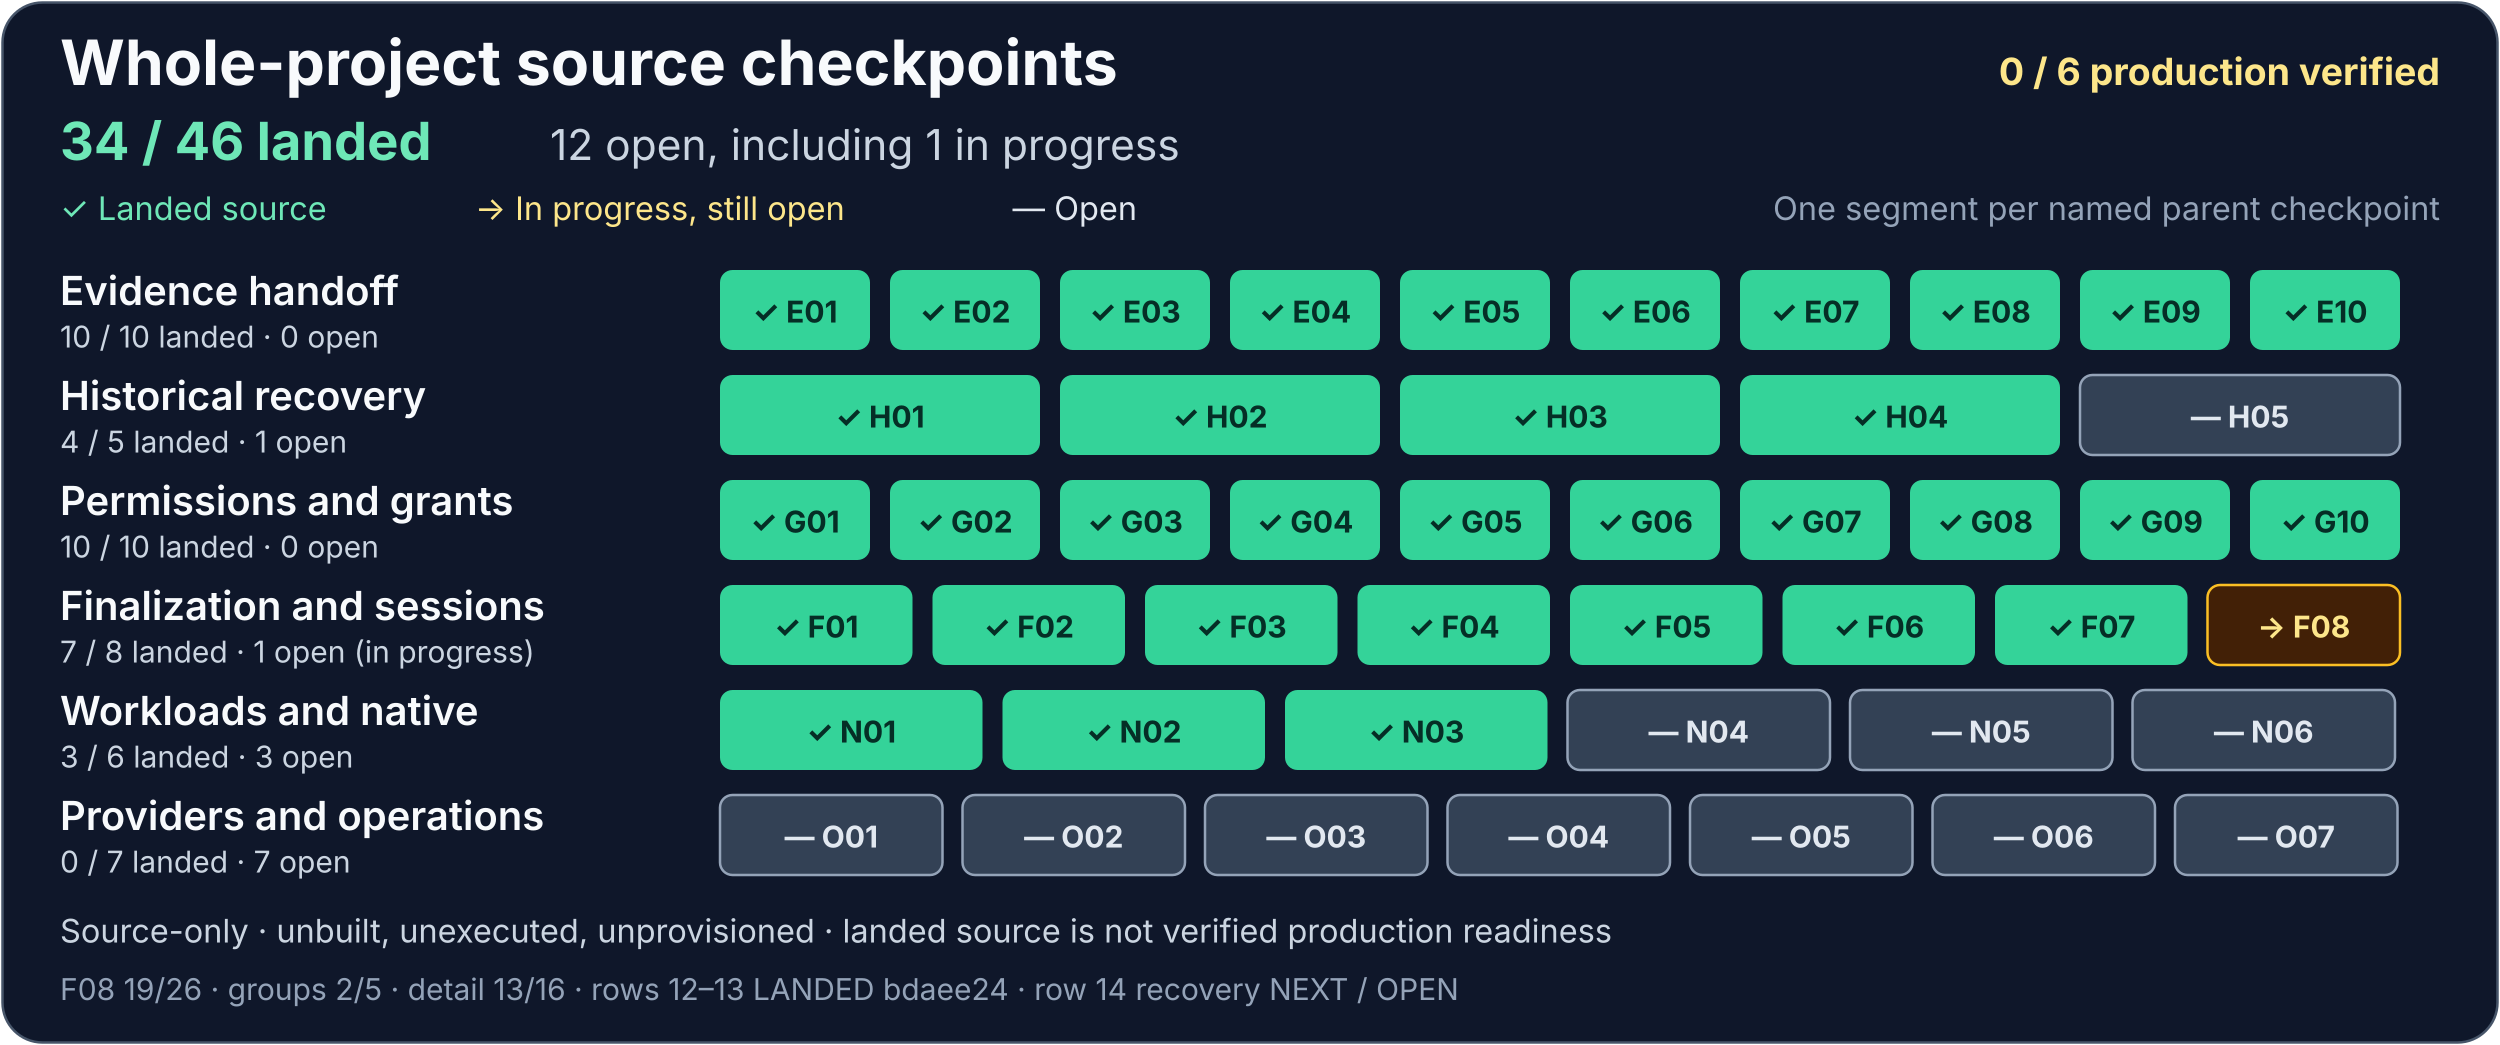
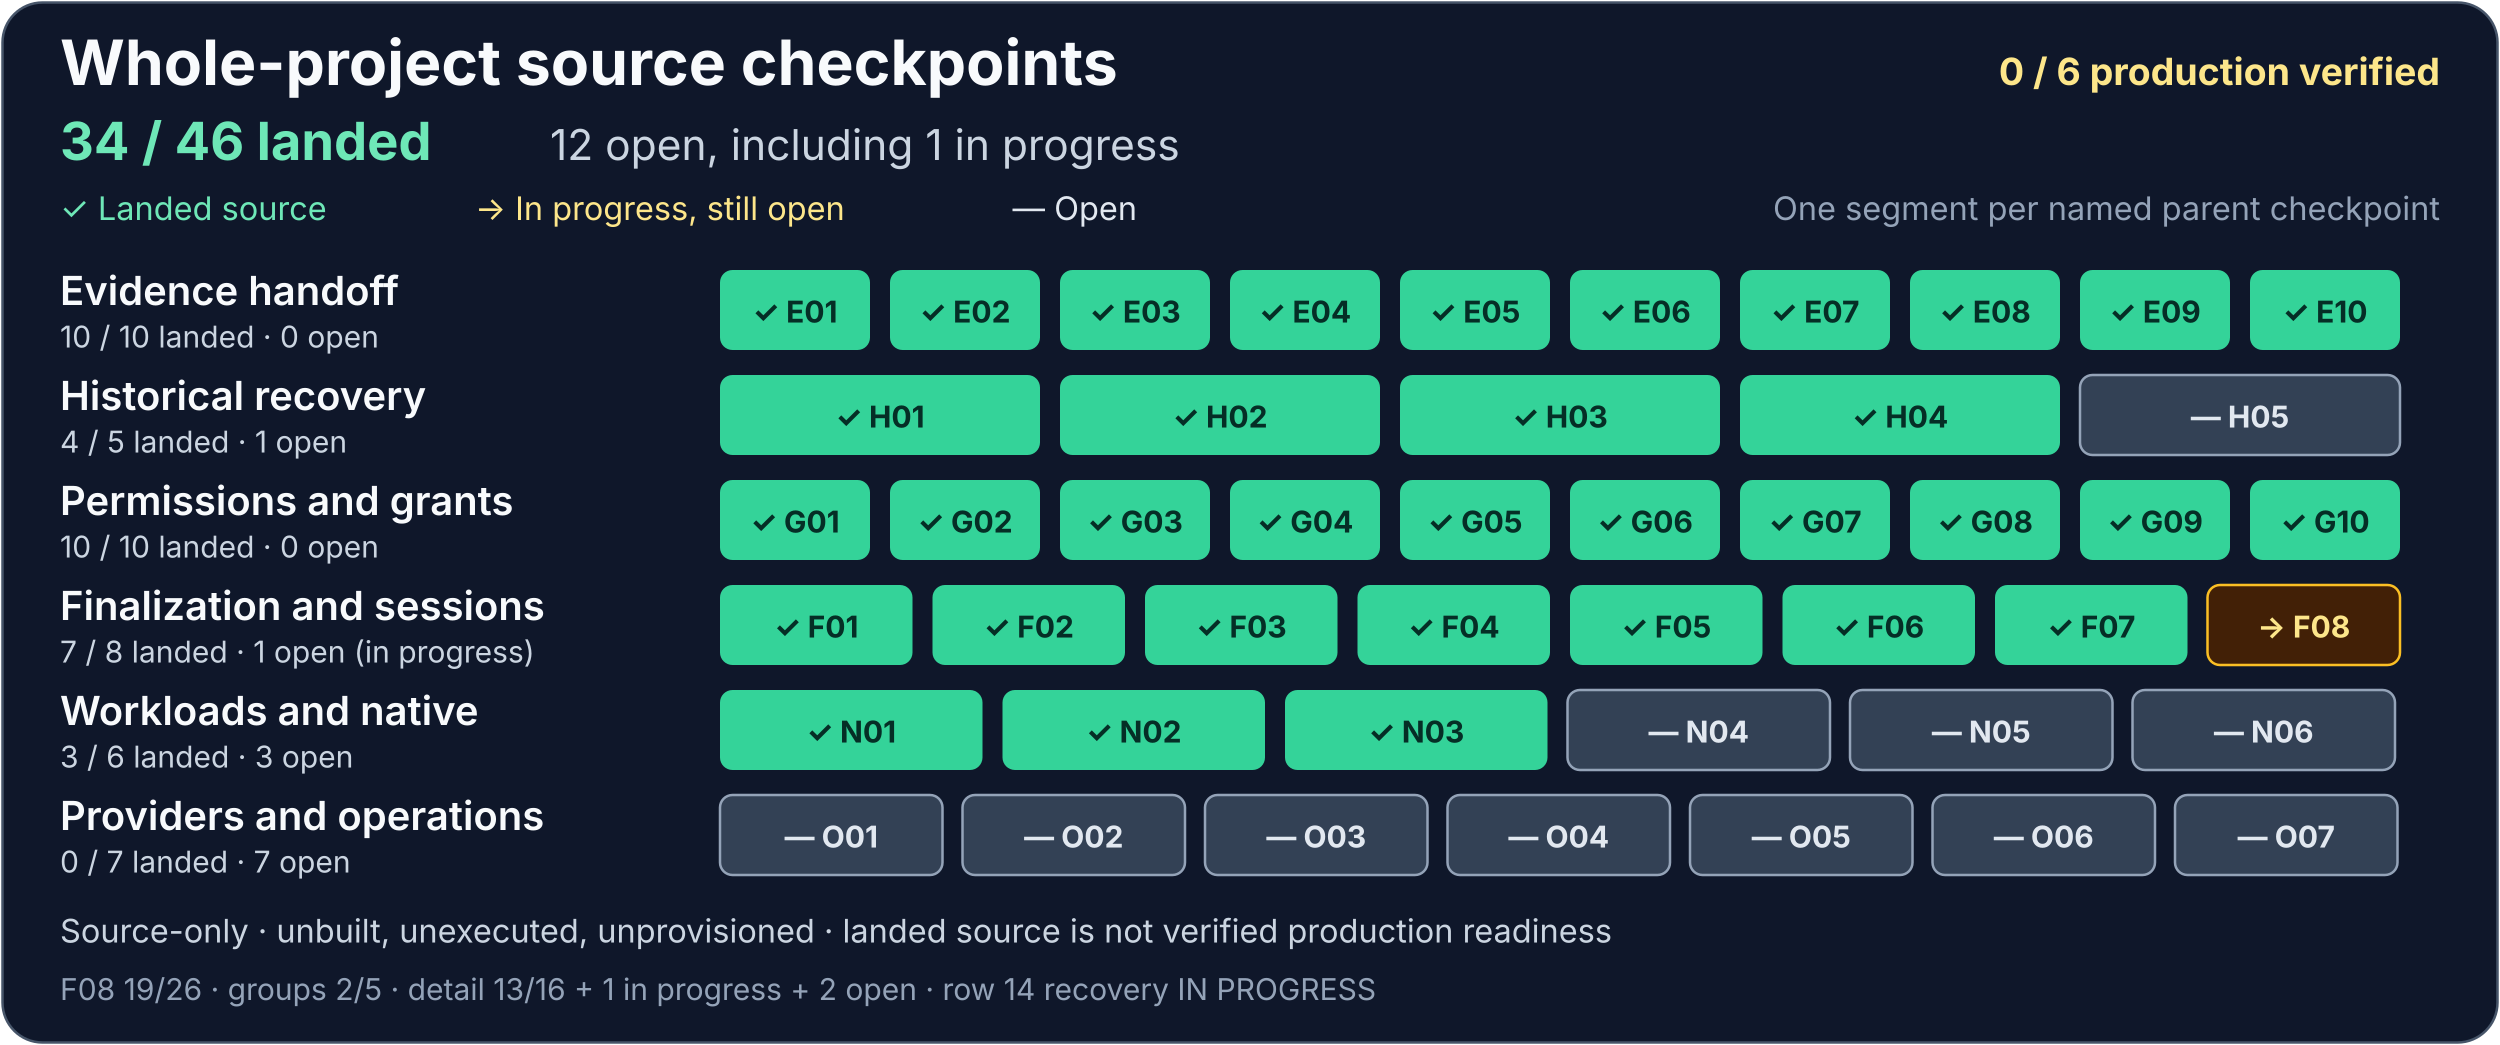
<svg xmlns="http://www.w3.org/2000/svg" width="1000" height="418" viewBox="0 0 1000 418" role="img" aria-labelledby="project-title project-description">
  <rect x="1" y="1" width="998" height="416" rx="16" fill="#0f172a" stroke="#475569" />
  <g font-family="system-ui, -apple-system, Segoe UI, sans-serif">
    <text x="24" y="34" fill="#f8fafc" font-size="25" font-weight="700">Whole-project source checkpoints</text>
    <text x="976" y="34" text-anchor="end" fill="#fde68a" font-size="15" font-weight="700">0 / 6 production verified</text>
    <text x="24" y="64" fill="#6ee7b7" font-size="21" font-weight="700">34 / 46 landed</text>
    <text x="220" y="64" fill="#cbd5e1" font-size="17">12 open, including 1 in progress</text>
    <text x="24" y="88" fill="#6ee7b7" font-size="13">✓ Landed source</text>
    <text x="190" y="88" fill="#fde68a" font-size="13">→ In progress, still open</text>
    <text x="405" y="88" fill="#e2e8f0" font-size="13">— Open</text>
    <text x="976" y="88" text-anchor="end" fill="#94a3b8" font-size="13">One segment per named parent checkpoint</text>
    <g aria-label="Evidence handoff: 10 of 10 landed, zero open">
      <text x="24" y="122" fill="#f8fafc" font-size="16" font-weight="600">Evidence handoff</text>
      <text x="24" y="139" fill="#cbd5e1" font-size="12">10 / 10 landed · 0 open</text>
      <g fill="#34d399">
        <rect x="288" y="108" width="60" height="32" rx="5" />
        <rect x="356" y="108" width="60" height="32" rx="5" />
        <rect x="424" y="108" width="60" height="32" rx="5" />
        <rect x="492" y="108" width="60" height="32" rx="5" />
        <rect x="560" y="108" width="60" height="32" rx="5" />
        <rect x="628" y="108" width="60" height="32" rx="5" />
        <rect x="696" y="108" width="60" height="32" rx="5" />
        <rect x="764" y="108" width="60" height="32" rx="5" />
        <rect x="832" y="108" width="60" height="32" rx="5" />
        <rect x="900" y="108" width="60" height="32" rx="5" />
      </g>
      <g fill="#052e26" font-size="12" font-weight="700" text-anchor="middle">
        <text x="318" y="129">✓ E01</text>
        <text x="386" y="129">✓ E02</text>
        <text x="454" y="129">✓ E03</text>
        <text x="522" y="129">✓ E04</text>
        <text x="590" y="129">✓ E05</text>
        <text x="658" y="129">✓ E06</text>
        <text x="726" y="129">✓ E07</text>
        <text x="794" y="129">✓ E08</text>
        <text x="862" y="129">✓ E09</text>
        <text x="930" y="129">✓ E10</text>
      </g>
    </g>
    <g aria-label="Historical recovery: 4 of 5 landed, one open">
      <text x="24" y="164" fill="#f8fafc" font-size="16" font-weight="600">Historical recovery</text>
      <text x="24" y="181" fill="#cbd5e1" font-size="12">4 / 5 landed · 1 open</text>
      <g fill="#34d399">
        <rect x="288" y="150" width="128" height="32" rx="5" />
        <rect x="424" y="150" width="128" height="32" rx="5" />
        <rect x="560" y="150" width="128" height="32" rx="5" />
        <rect x="696" y="150" width="128" height="32" rx="5" />
      </g>
      <rect x="832" y="150" width="128" height="32" rx="5" fill="#334155" stroke="#94a3b8" />
      <g fill="#052e26" font-size="12" font-weight="700" text-anchor="middle">
        <text x="352" y="171">✓ H01</text>
        <text x="488" y="171">✓ H02</text>
        <text x="624" y="171">✓ H03</text>
        <text x="760" y="171">✓ H04</text>
        <text x="896" y="171" fill="#e2e8f0">— H05</text>
      </g>
    </g>
    <g aria-label="Permissions and grants: 10 of 10 landed, zero open">
      <text x="24" y="206" fill="#f8fafc" font-size="16" font-weight="600">Permissions and grants</text>
      <text x="24" y="223" fill="#cbd5e1" font-size="12">10 / 10 landed · 0 open</text>
      <g fill="#34d399">
        <rect x="288" y="192" width="60" height="32" rx="5" />
        <rect x="356" y="192" width="60" height="32" rx="5" />
        <rect x="424" y="192" width="60" height="32" rx="5" />
        <rect x="492" y="192" width="60" height="32" rx="5" />
        <rect x="560" y="192" width="60" height="32" rx="5" />
        <rect x="628" y="192" width="60" height="32" rx="5" />
        <rect x="696" y="192" width="60" height="32" rx="5" />
        <rect x="764" y="192" width="60" height="32" rx="5" />
        <rect x="832" y="192" width="60" height="32" rx="5" />
        <rect x="900" y="192" width="60" height="32" rx="5" />
      </g>
      <g fill="#052e26" font-size="12" font-weight="700" text-anchor="middle">
        <text x="318" y="213">✓ G01</text>
        <text x="386" y="213">✓ G02</text>
        <text x="454" y="213">✓ G03</text>
        <text x="522" y="213">✓ G04</text>
        <text x="590" y="213">✓ G05</text>
        <text x="658" y="213">✓ G06</text>
        <text x="726" y="213">✓ G07</text>
        <text x="794" y="213">✓ G08</text>
        <text x="862" y="213">✓ G09</text>
        <text x="930" y="213">✓ G10</text>
      </g>
    </g>
    <g aria-label="Finalization and sessions: 7 of 8 landed, one open and in progress">
      <text x="24" y="248" fill="#f8fafc" font-size="16" font-weight="600">Finalization and sessions</text>
      <text x="24" y="265" fill="#cbd5e1" font-size="12">7 / 8 landed · 1 open (in progress)</text>
      <g fill="#34d399">
        <rect x="288" y="234" width="77" height="32" rx="5" />
        <rect x="373" y="234" width="77" height="32" rx="5" />
        <rect x="458" y="234" width="77" height="32" rx="5" />
        <rect x="543" y="234" width="77" height="32" rx="5" />
        <rect x="628" y="234" width="77" height="32" rx="5" />
        <rect x="713" y="234" width="77" height="32" rx="5" />
        <rect x="798" y="234" width="77" height="32" rx="5" />
      </g>
      <rect x="883" y="234" width="77" height="32" rx="5" fill="#422006" stroke="#fbbf24" />
      <g fill="#052e26" font-size="12" font-weight="700" text-anchor="middle">
        <text x="326.5" y="255">✓ F01</text>
        <text x="411.5" y="255">✓ F02</text>
        <text x="496.5" y="255">✓ F03</text>
        <text x="581.5" y="255">✓ F04</text>
        <text x="666.5" y="255">✓ F05</text>
        <text x="751.5" y="255">✓ F06</text>
        <text x="836.5" y="255">✓ F07</text>
        <text x="921.5" y="255" fill="#fde68a">→ F08</text>
      </g>
    </g>
    <g aria-label="Workloads and native: 3 of 6 landed, three open">
      <text x="24" y="290" fill="#f8fafc" font-size="16" font-weight="600">Workloads and native</text>
      <text x="24" y="307" fill="#cbd5e1" font-size="12">3 / 6 landed · 3 open</text>
      <g fill="#34d399">
        <rect x="288" y="276" width="105" height="32" rx="5" />
        <rect x="401" y="276" width="105" height="32" rx="5" />
        <rect x="514" y="276" width="105" height="32" rx="5" />
      </g>
      <g fill="#334155" stroke="#94a3b8">
        <rect x="627" y="276" width="105" height="32" rx="5" />
        <rect x="740" y="276" width="105" height="32" rx="5" />
        <rect x="853" y="276" width="105" height="32" rx="5" />
      </g>
      <g font-size="12" font-weight="700" text-anchor="middle">
        <text x="340.5" y="297" fill="#052e26">✓ N01</text>
        <text x="453.5" y="297" fill="#052e26">✓ N02</text>
        <text x="566.5" y="297" fill="#052e26">✓ N03</text>
        <text x="679.5" y="297" fill="#e2e8f0">— N04</text>
        <text x="792.5" y="297" fill="#e2e8f0">— N05</text>
        <text x="905.5" y="297" fill="#e2e8f0">— N06</text>
      </g>
    </g>
    <g aria-label="Providers and operations: zero of 7 landed, seven open">
      <text x="24" y="332" fill="#f8fafc" font-size="16" font-weight="600">Providers and operations</text>
      <text x="24" y="349" fill="#cbd5e1" font-size="12">0 / 7 landed · 7 open</text>
      <g fill="#334155" stroke="#94a3b8">
        <rect x="288" y="318" width="89" height="32" rx="5" />
        <rect x="385" y="318" width="89" height="32" rx="5" />
        <rect x="482" y="318" width="89" height="32" rx="5" />
        <rect x="579" y="318" width="89" height="32" rx="5" />
        <rect x="676" y="318" width="89" height="32" rx="5" />
        <rect x="773" y="318" width="89" height="32" rx="5" />
        <rect x="870" y="318" width="89" height="32" rx="5" />
      </g>
      <g fill="#e2e8f0" font-size="12" font-weight="700" text-anchor="middle">
        <text x="332.5" y="339">— O01</text>
        <text x="429.5" y="339">— O02</text>
        <text x="526.5" y="339">— O03</text>
        <text x="623.5" y="339">— O04</text>
        <text x="720.5" y="339">— O05</text>
        <text x="817.5" y="339">— O06</text>
        <text x="914.5" y="339">— O07</text>
      </g>
    </g>
    <text x="24" y="377" fill="#cbd5e1" font-size="13">Source-only · unbuilt, unexecuted, unprovisioned · landed source is not verified production readiness</text>
-     <text x="24" y="400" fill="#94a3b8" font-size="12">F08 19/26 · groups 2/5 · detail 13/16 · rows 12–13 LANDED bdaee24 · row 14 recovery NEXT / OPEN</text>
+     <text x="24" y="400" fill="#94a3b8" font-size="12">F08 19/26 · groups 2/5 · detail 13/16 + 1 in progress + 2 open · row 14 recovery IN PROGRESS</text>
  </g>
</svg>
